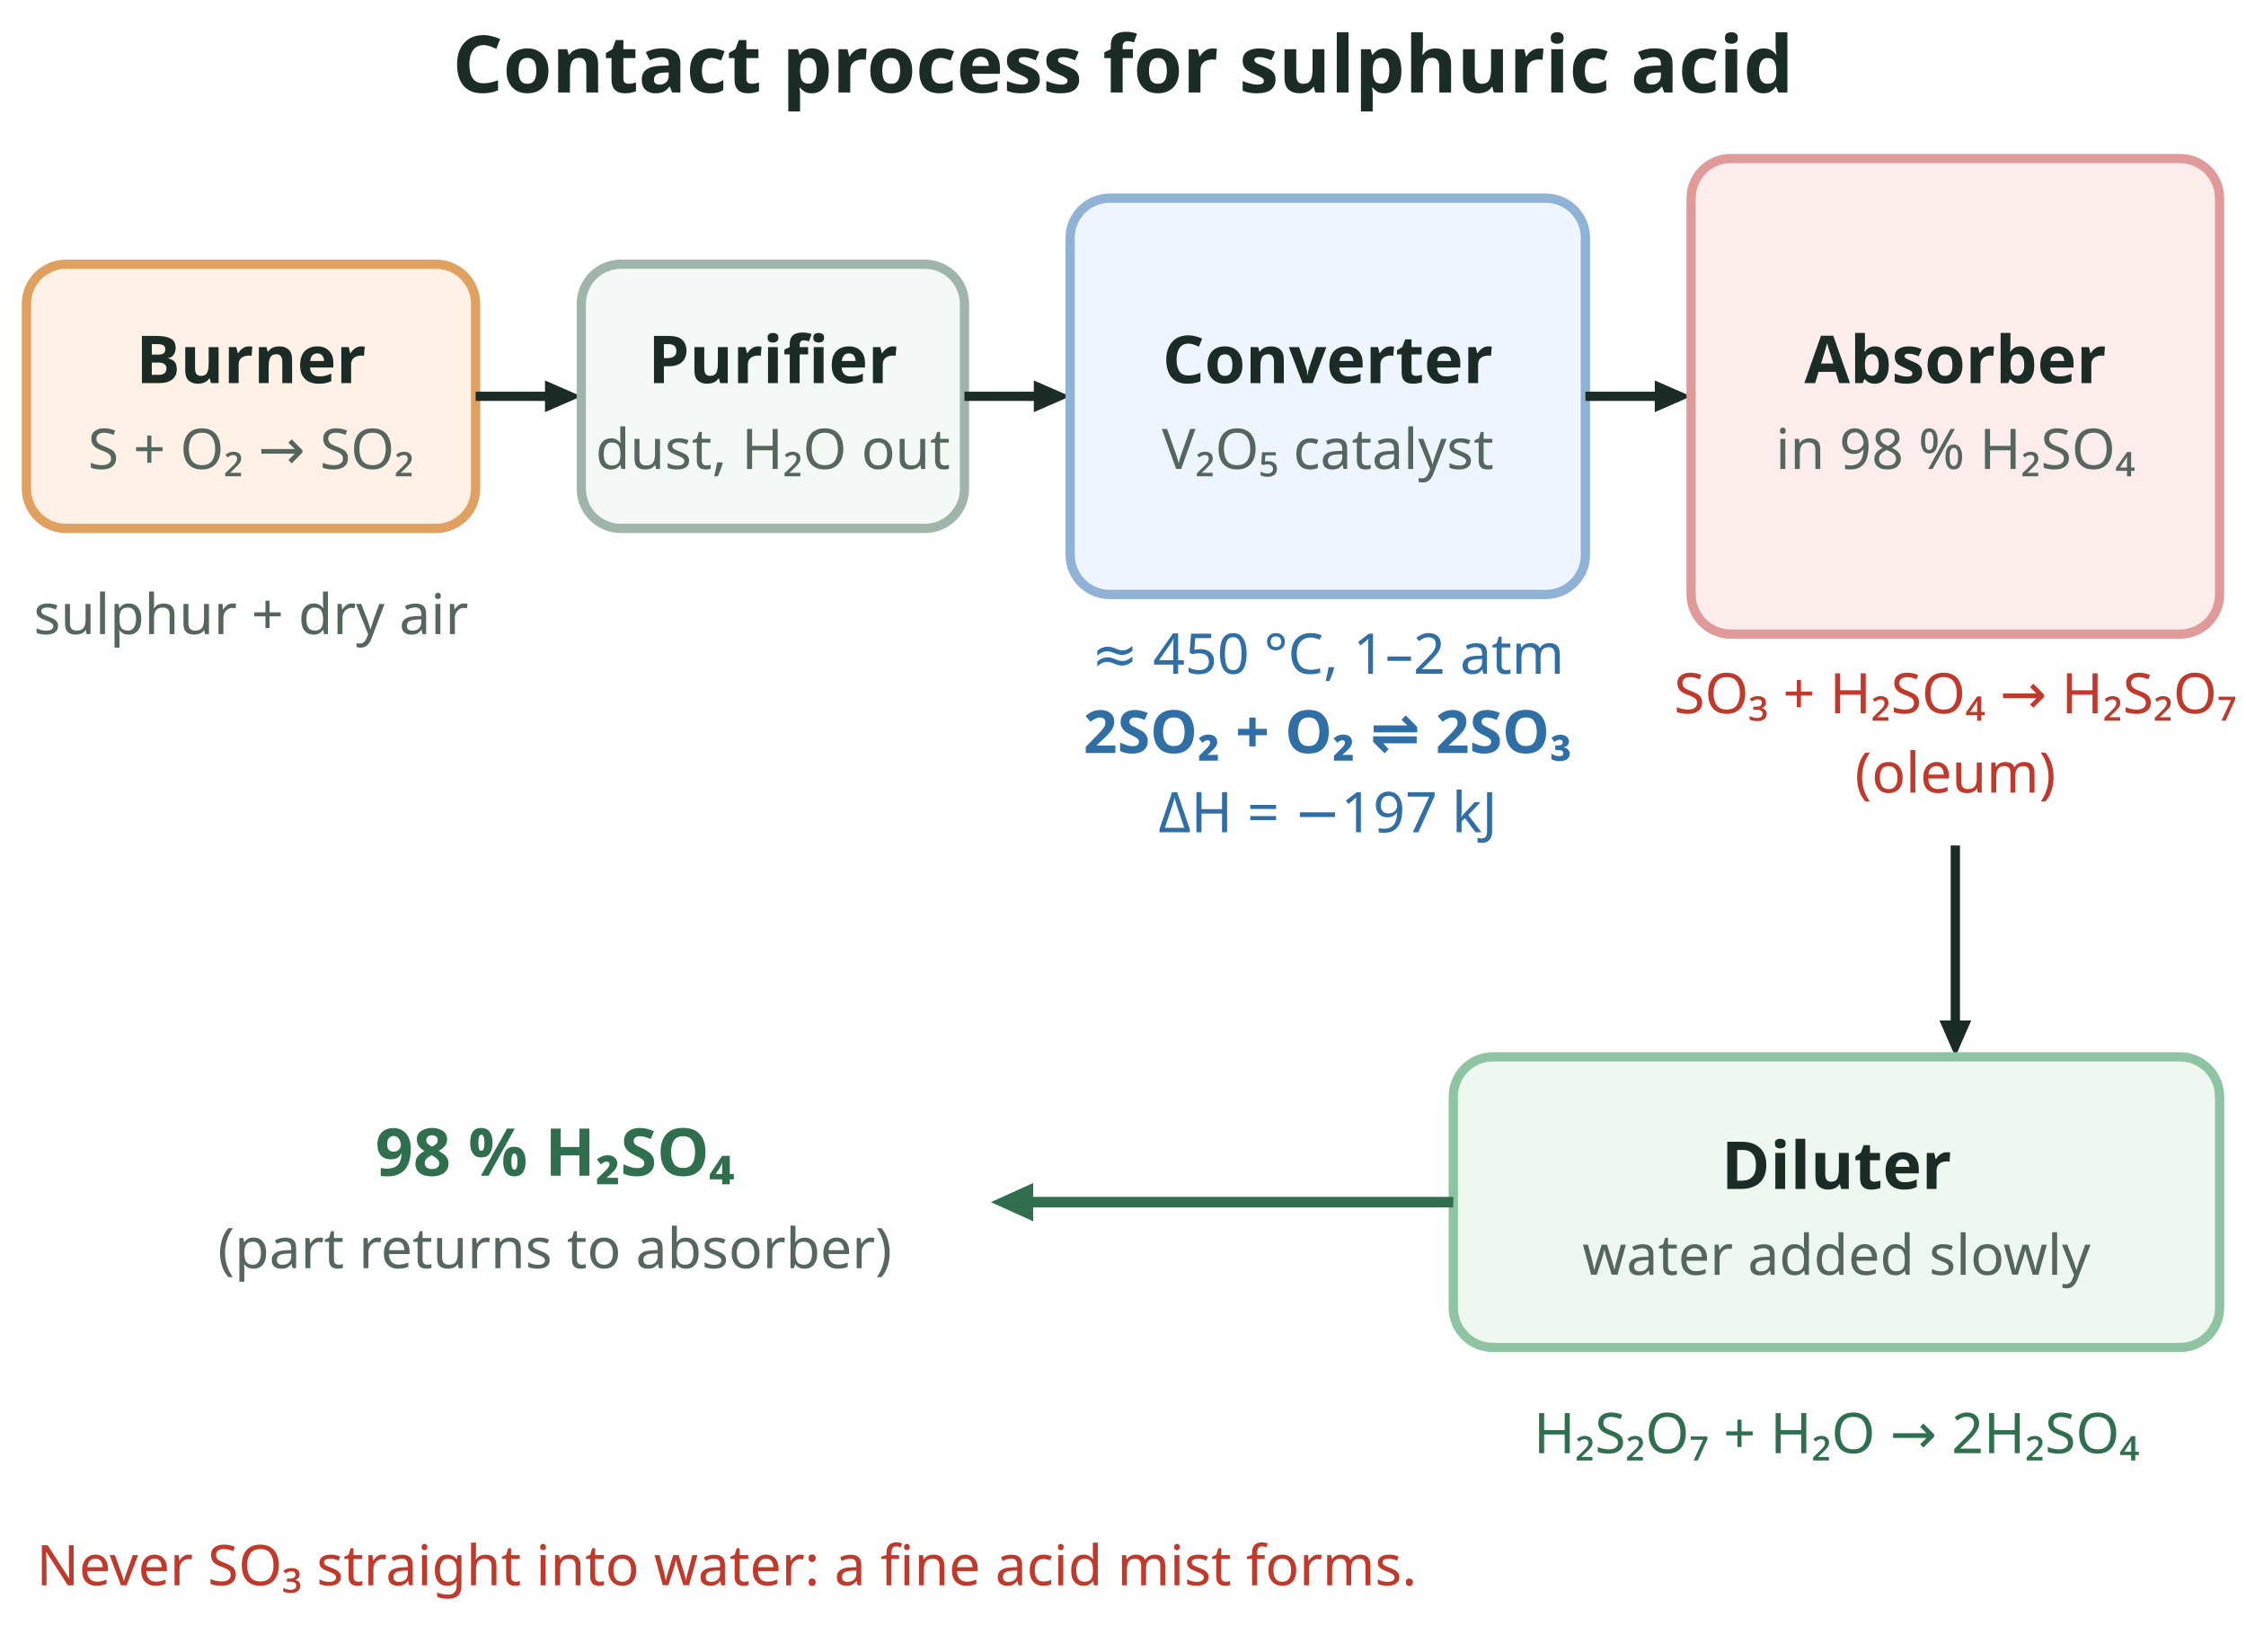
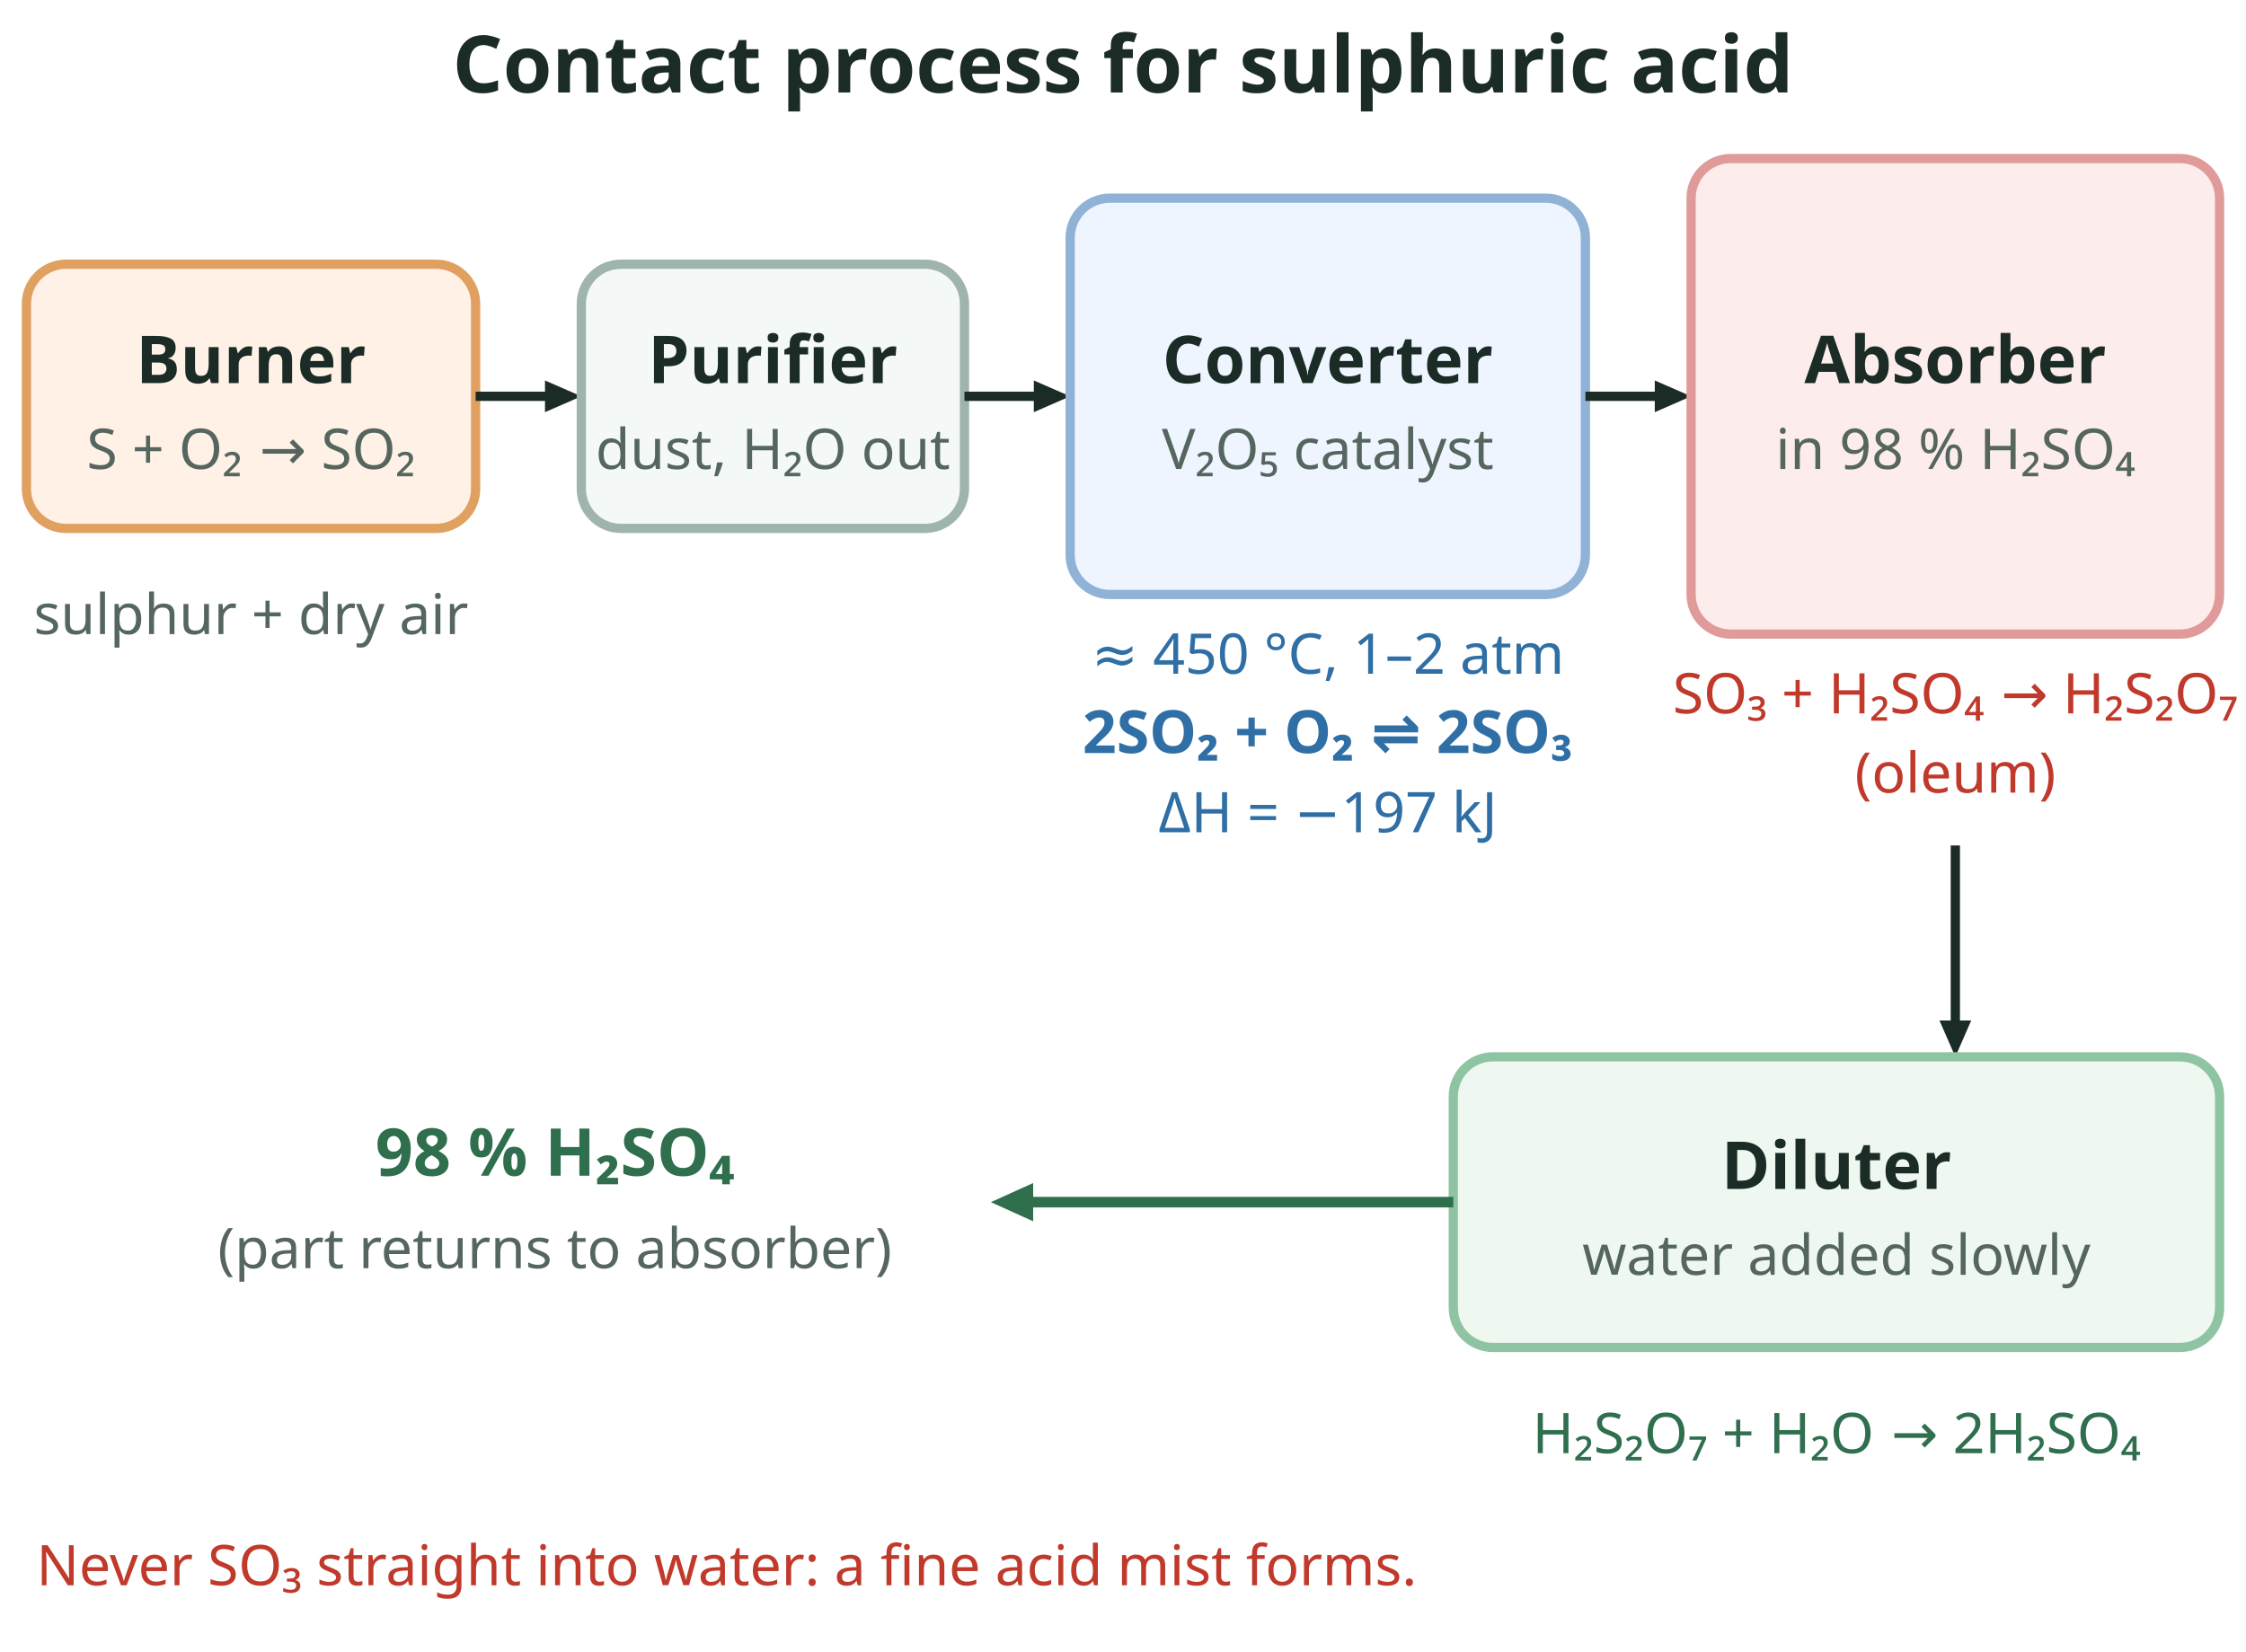
- <svg xmlns="http://www.w3.org/2000/svg" viewBox="0 0 340 250" font-family="sans-serif">
-   <text x="170" y="14" text-anchor="middle" font-size="12" font-weight="bold" fill="#1b2b25">Contact process for sulphuric acid</text>
+ <svg xmlns="http://www.w3.org/2000/svg" viewBox="0 0 340 250">
+   <text font-family="HighNunito" x="170" y="14" text-anchor="middle" font-size="12" font-weight="bold" fill="#1b2b25">Contact process for sulphuric acid</text>
  <g data-hl="burn">
    <rect x="4" y="40" width="68" height="40" rx="6" fill="#fff1e6" stroke="#e0a060" stroke-width="1.4" />
-     <text x="38" y="58" text-anchor="middle" font-size="10" font-weight="bold" fill="#1b2b25">Burner</text>
-     <text x="38" y="71" text-anchor="middle" font-size="8.5" fill="#55665f">S + O₂ → SO₂</text>
-     <text x="38" y="96" text-anchor="middle" font-size="8.5" fill="#55665f">sulphur + dry air</text>
+     <text font-family="HighNunito" x="38" y="58" text-anchor="middle" font-size="10" font-weight="bold" fill="#1b2b25">Burner</text>
+     <text font-family="HighNunito" x="38" y="71" text-anchor="middle" font-size="8.5" fill="#55665f">S + O₂<tspan dx="2.6" font-family="HighSymbols2">→</tspan> SO₂</text>
+     <text font-family="HighNunito" x="38" y="96" text-anchor="middle" font-size="8.5" fill="#55665f">sulphur + dry air</text>
    <line x1="72" y1="60" x2="83.8" y2="60" stroke="#1b2b25" stroke-width="1.4" />
    <polygon points="88,60 82.5,62.4 82.5,57.6" fill="#1b2b25" />
    <rect x="88" y="40" width="58" height="40" rx="6" fill="#f4f8f6" stroke="#9fb5ab" stroke-width="1.4" />
-     <text x="117" y="58" text-anchor="middle" font-size="10" font-weight="bold" fill="#1b2b25">Purifier</text>
-     <text x="117" y="71" text-anchor="middle" font-size="8.5" fill="#55665f">dust, H₂O out</text>
+     <text font-family="HighNunito" x="117" y="58" text-anchor="middle" font-size="10" font-weight="bold" fill="#1b2b25">Purifier</text>
+     <text font-family="HighNunito" x="117" y="71" text-anchor="middle" font-size="8.5" fill="#55665f">dust, H₂O out</text>
  </g>
  <g data-hl="conv">
    <line x1="146" y1="60" x2="157.8" y2="60" stroke="#1b2b25" stroke-width="1.4" />
    <polygon points="162,60 156.5,62.4 156.5,57.6" fill="#1b2b25" />
    <rect x="162" y="30" width="78" height="60" rx="6" fill="#eef5ff" stroke="#8fb2d6" stroke-width="1.4" />
-     <text x="201" y="58" text-anchor="middle" font-size="10" font-weight="bold" fill="#1b2b25">Converter</text>
-     <text x="201" y="71" text-anchor="middle" font-size="8.5" fill="#55665f">V₂O₅ catalyst</text>
-     <text x="201" y="102" text-anchor="middle" font-size="8.5" fill="#2f6fa5">≈ 450 °C, 1–2 atm</text>
-     <text x="201" y="114" text-anchor="middle" font-size="9" font-weight="bold" fill="#2f6fa5">2SO₂ + O₂ ⇌ 2SO₃</text>
-     <text x="201" y="126" text-anchor="middle" font-size="8.5" fill="#2f6fa5">ΔH = −197 kJ</text>
+     <text font-family="HighNunito" x="201" y="58" text-anchor="middle" font-size="10" font-weight="bold" fill="#1b2b25">Converter</text>
+     <text font-family="HighNunito" x="201" y="71" text-anchor="middle" font-size="8.5" fill="#55665f">V₂O₅ catalyst</text>
+     <text font-family="HighNunito" x="201" y="102" text-anchor="middle" font-size="8.5" fill="#2f6fa5">≈ 450 °C, 1–2 atm</text>
+     <text font-family="HighNunito" x="201" y="114" text-anchor="middle" font-size="9" font-weight="bold" fill="#2f6fa5">2SO₂ + O₂<tspan dx="2.6" font-family="HighSymbols2">⇌</tspan> 2SO₃</text>
+     <text font-family="HighNunito" x="201" y="126" text-anchor="middle" font-size="8.5" fill="#2f6fa5">ΔH = −197 kJ</text>
  </g>
  <g data-hl="abs">
    <line x1="240" y1="60" x2="251.8" y2="60" stroke="#1b2b25" stroke-width="1.4" />
    <polygon points="256,60 250.5,62.4 250.5,57.6" fill="#1b2b25" />
    <rect x="256" y="24" width="80" height="72" rx="6" fill="#fdecec" stroke="#e09a9a" stroke-width="1.4" />
-     <text x="296" y="58" text-anchor="middle" font-size="10" font-weight="bold" fill="#1b2b25">Absorber</text>
-     <text x="296" y="71" text-anchor="middle" font-size="8.5" fill="#55665f">in 98 % H₂SO₄</text>
-     <text x="296" y="108" text-anchor="middle" font-size="8.5" fill="#c0392b">SO₃ + H₂SO₄ → H₂S₂O₇</text>
-     <text x="296" y="120" text-anchor="middle" font-size="8.5" fill="#c0392b">(oleum)</text>
+     <text font-family="HighNunito" x="296" y="58" text-anchor="middle" font-size="10" font-weight="bold" fill="#1b2b25">Absorber</text>
+     <text font-family="HighNunito" x="296" y="71" text-anchor="middle" font-size="8.5" fill="#55665f">in 98 % H₂SO₄</text>
+     <text font-family="HighNunito" x="296" y="108" text-anchor="middle" font-size="8.5" fill="#c0392b">SO₃ + H₂SO₄<tspan dx="2.6" font-family="HighSymbols2">→</tspan> H₂S₂O₇</text>
+     <text font-family="HighNunito" x="296" y="120" text-anchor="middle" font-size="8.5" fill="#c0392b">(oleum)</text>
  </g>
  <g data-hl="dil">
    <line x1="296" y1="128" x2="296" y2="155.8" stroke="#1b2b25" stroke-width="1.4" />
    <polygon points="296,160 293.6,154.5 298.4,154.5" fill="#1b2b25" />
    <rect x="220" y="160" width="116" height="44" rx="6" fill="#eef8f1" stroke="#8fc4a2" stroke-width="1.4" />
-     <text x="278" y="180" text-anchor="middle" font-size="10" font-weight="bold" fill="#1b2b25">Diluter</text>
-     <text x="278" y="193" text-anchor="middle" font-size="8.5" fill="#55665f">water added slowly</text>
-     <text x="278" y="220" text-anchor="middle" font-size="8.5" fill="#2f6f4e">H₂S₂O₇ + H₂O → 2H₂SO₄</text>
+     <text font-family="HighNunito" x="278" y="180" text-anchor="middle" font-size="10" font-weight="bold" fill="#1b2b25">Diluter</text>
+     <text font-family="HighNunito" x="278" y="193" text-anchor="middle" font-size="8.5" fill="#55665f">water added slowly</text>
+     <text font-family="HighNunito" x="278" y="220" text-anchor="middle" font-size="8.5" fill="#2f6f4e">H₂S₂O₇ + H₂O<tspan dx="2.6" font-family="HighSymbols2">→</tspan> 2H₂SO₄</text>
    <line x1="220" y1="182" x2="154.9" y2="182" stroke="#2f6f4e" stroke-width="1.6" />
    <polygon points="150,182 156.4,179.1 156.4,184.9" fill="#2f6f4e" />
-     <text x="84" y="178" text-anchor="middle" font-size="10" font-weight="bold" fill="#2f6f4e">98 % H₂SO₄</text>
-     <text x="84" y="192" text-anchor="middle" font-size="8.5" fill="#55665f">(part returns to absorber)</text>
+     <text font-family="HighNunito" x="84" y="178" text-anchor="middle" font-size="10" font-weight="bold" fill="#2f6f4e">98 % H₂SO₄</text>
+     <text font-family="HighNunito" x="84" y="192" text-anchor="middle" font-size="8.5" fill="#55665f">(part returns to absorber)</text>
  </g>
-   <text x="110" y="240" text-anchor="middle" font-size="8.5" fill="#c0392b">Never SO₃ straight into water: a fine acid mist forms.</text>
+   <text font-family="HighNunito" x="110" y="240" text-anchor="middle" font-size="8.5" fill="#c0392b">Never SO₃ straight into water: a fine acid mist forms.</text>
</svg>
